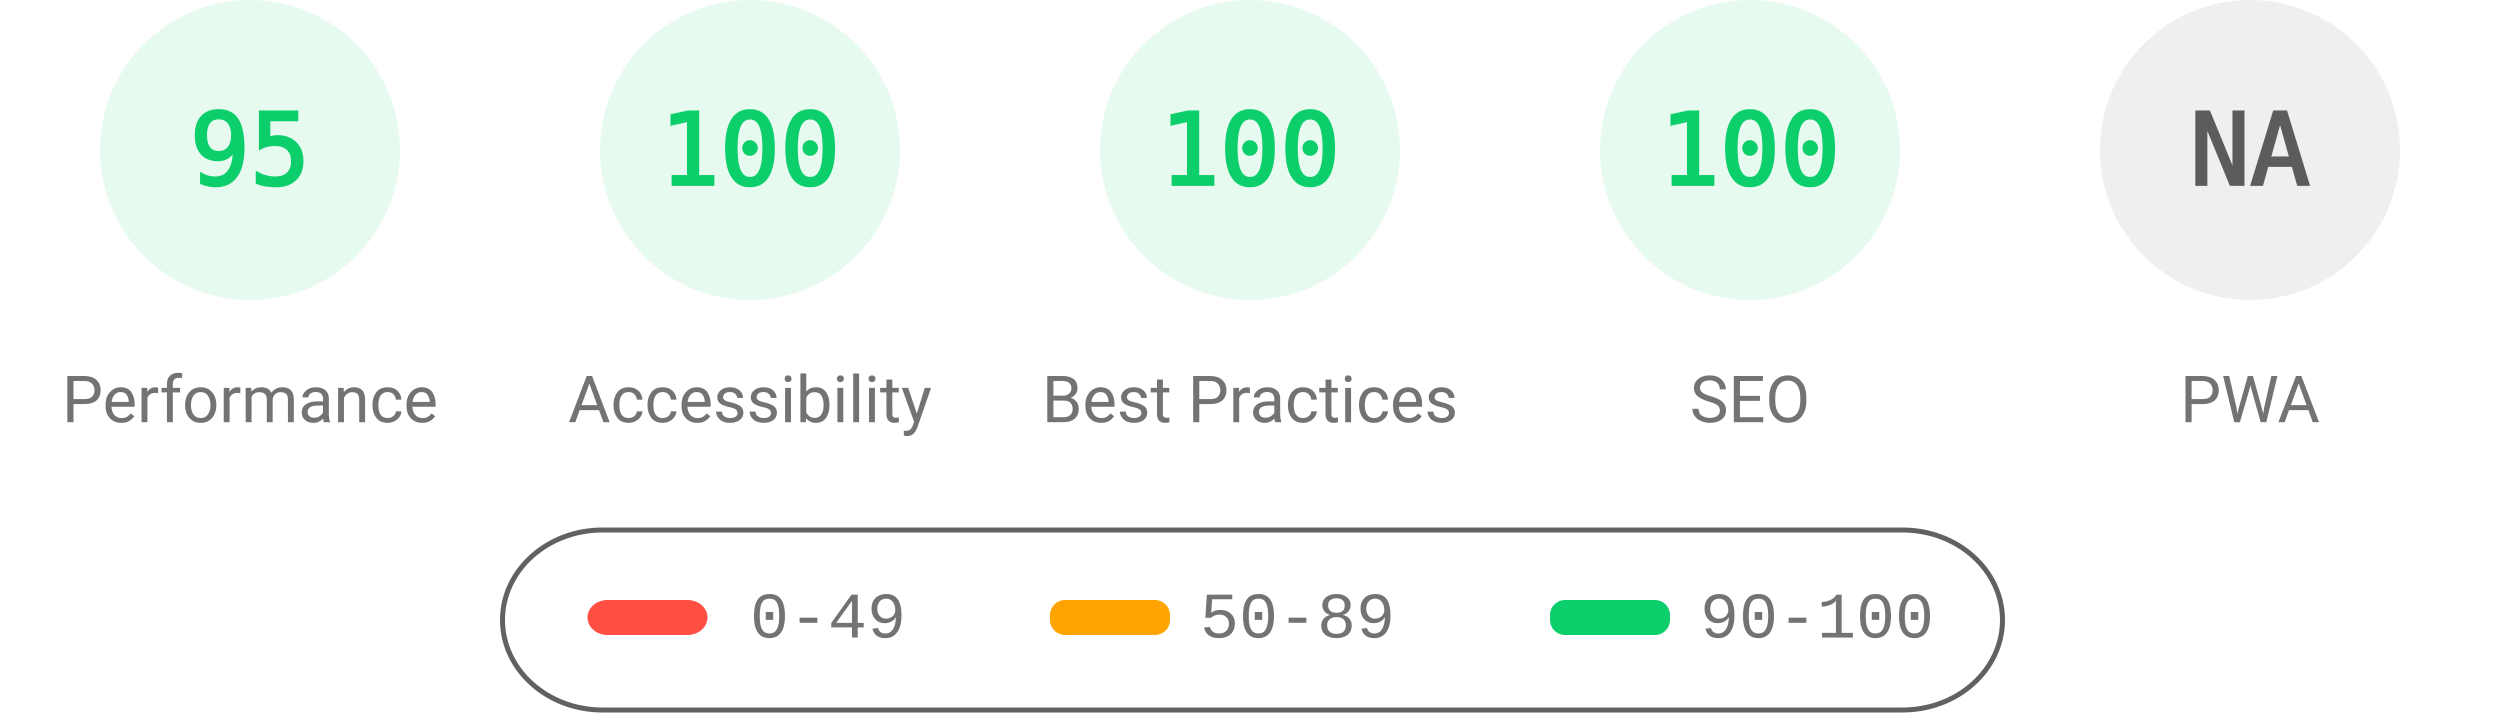
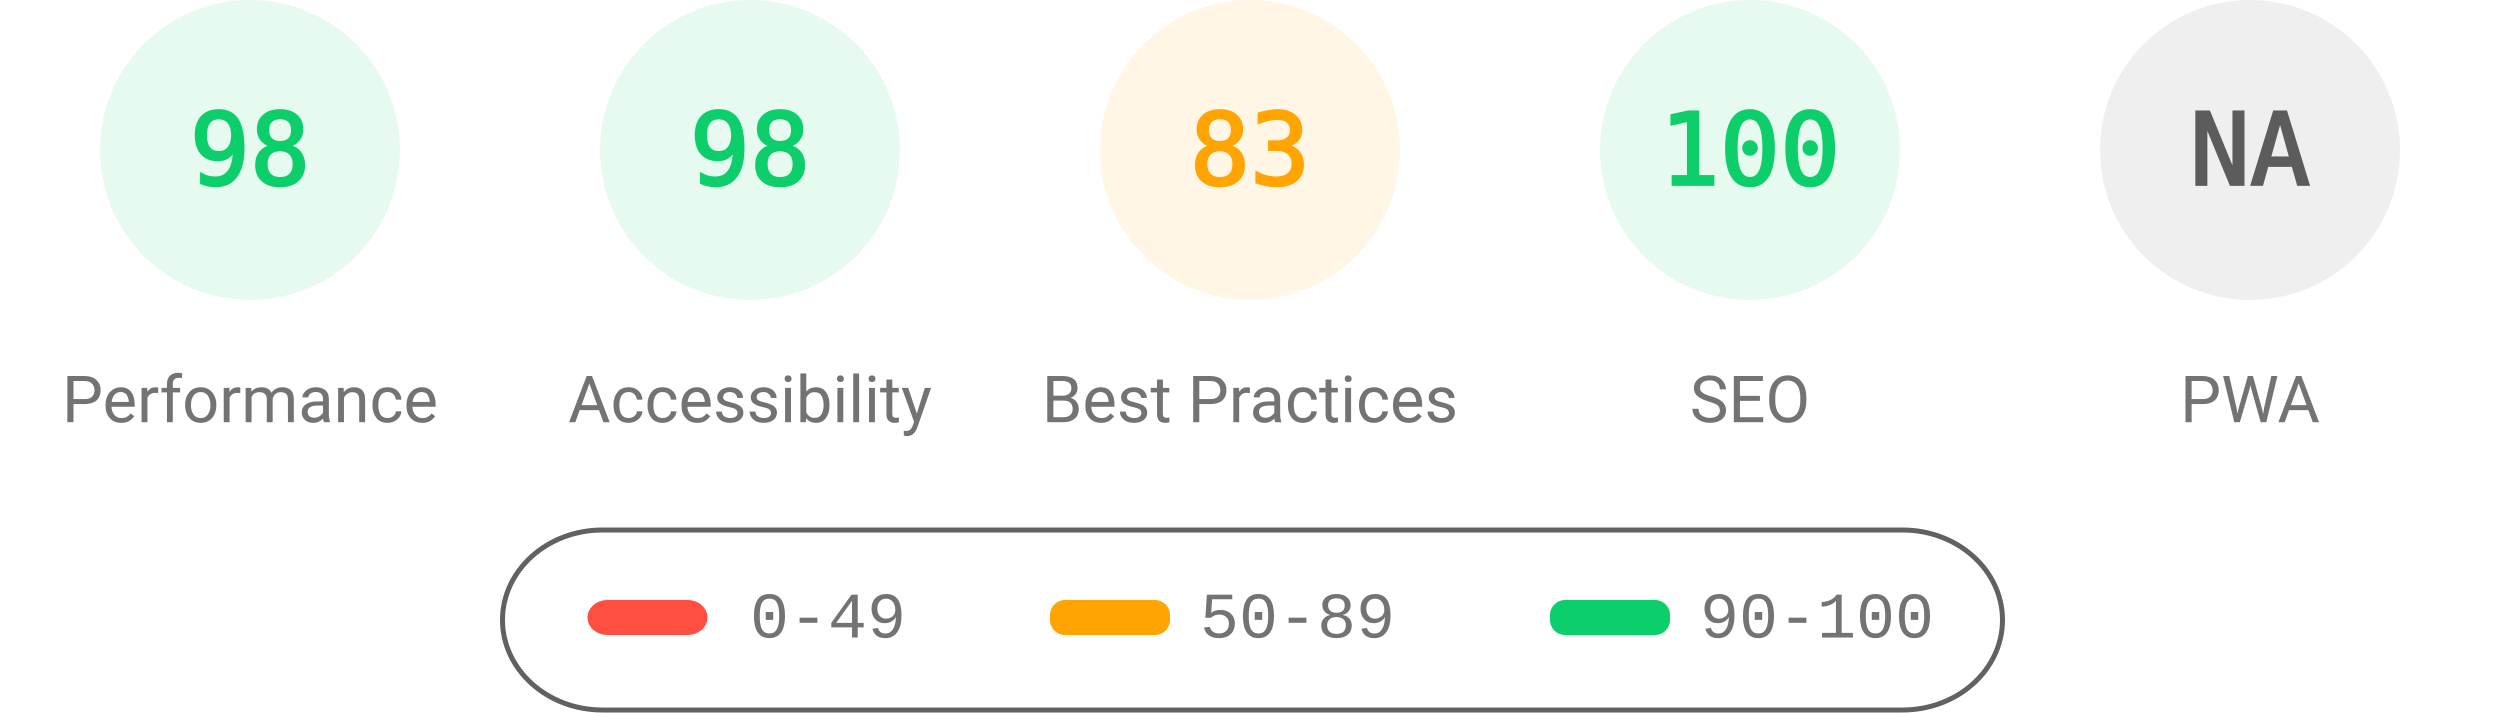
<svg xmlns="http://www.w3.org/2000/svg" fill="none" width="1000" height="285">
  <style>.gauge-base{opacity:.1}.gauge-arc{fill:none;animation-delay:250ms;stroke-linecap:round;transform:rotate(-90deg);transform-origin:100px 60px;animation:load-gauge 1s ease forwards}.guage-text{font-size:40px;font-family:monospace;text-align:center}.guage-red{color:#ff4e42;fill:#ff4e42;stroke:#ff4e42}.guage-orange{color:#ffa400;fill:#ffa400;stroke:#ffa400}.guage-green{color:#0cce6b;fill:#0cce6b;stroke:#0cce6b}.guage-undefined{color:#5c5c5c;fill:#5c5c5c;stroke:#5c5c5c}.guage-title{color:#737373;fill:#737373;stroke:none;font-size:26px;line-height:26px;font-family:Roboto,Halvetica,Arial,sans-serif}@keyframes load-gauge{from{stroke-dasharray:0 352.858}}</style>
  <svg class="guage-div guage-perf guage-green" viewBox="0 0 200 200" width="200" height="200">
    <circle class="gauge-base" r="56" cx="100" cy="60" stroke-width="8" />
-     <circle class="gauge-arc guage-arc-1" r="56" cx="100" cy="60" stroke-width="8" style="stroke-dasharray:334.265,351.858" />
-     <text class="guage-text" x="100" y="60" alignment-baseline="central" dominant-baseline="central" text-anchor="middle">95</text>
+     <circle class="gauge-arc guage-arc-1" r="56" cx="100" cy="60" stroke-width="8" style="stroke-dasharray:344.821,351.858" />
+     <text class="guage-text" x="100" y="60" alignment-baseline="central" dominant-baseline="central" text-anchor="middle">98</text>
    <text class="guage-title" x="100" y="160" alignment-baseline="central" dominant-baseline="central" text-anchor="middle">Performance</text>
  </svg>
  <svg class="guage-div guage-acc guage-green" viewBox="0 0 200 200" width="200" height="200" x="200">
    <circle class="gauge-base" r="56" cx="100" cy="60" stroke-width="8" />
-     <circle class="gauge-arc guage-arc-2" r="56" cx="100" cy="60" stroke-width="8" style="stroke-dasharray:351.858,351.858" />
-     <text class="guage-text" x="100" y="60" alignment-baseline="central" dominant-baseline="central" text-anchor="middle">100</text>
+     <circle class="gauge-arc guage-arc-2" r="56" cx="100" cy="60" stroke-width="8" style="stroke-dasharray:344.821,351.858" />
+     <text class="guage-text" x="100" y="60" alignment-baseline="central" dominant-baseline="central" text-anchor="middle">98</text>
    <text class="guage-title" x="100" y="160" alignment-baseline="central" dominant-baseline="central" text-anchor="middle">Accessibility</text>
  </svg>
-   <svg class="guage-div guage-best guage-green" viewBox="0 0 200 200" width="200" height="200" x="400">
+   <svg class="guage-div guage-best guage-orange" viewBox="0 0 200 200" width="200" height="200" x="400">
    <circle class="gauge-base" r="56" cx="100" cy="60" stroke-width="8" />
-     <circle class="gauge-arc guage-arc-3" r="56" cx="100" cy="60" stroke-width="8" style="stroke-dasharray:351.858,351.858" />
-     <text class="guage-text" x="100" y="60" alignment-baseline="central" dominant-baseline="central" text-anchor="middle">100</text>
+     <circle class="gauge-arc guage-arc-3" r="56" cx="100" cy="60" stroke-width="8" style="stroke-dasharray:292.042,351.858" />
+     <text class="guage-text" x="100" y="60" alignment-baseline="central" dominant-baseline="central" text-anchor="middle">83</text>
    <text class="guage-title" x="100" y="160" alignment-baseline="central" dominant-baseline="central" text-anchor="middle">Best Practices</text>
  </svg>
  <svg class="guage-div guage-seo guage-green" viewBox="0 0 200 200" width="200" height="200" x="600">
    <circle class="gauge-base" r="56" cx="100" cy="60" stroke-width="8" />
    <circle class="gauge-arc guage-arc-4" r="56" cx="100" cy="60" stroke-width="8" style="stroke-dasharray:351.858,351.858" />
    <text class="guage-text" x="100" y="60" alignment-baseline="central" dominant-baseline="central" text-anchor="middle">100</text>
    <text class="guage-title" x="100" y="160" alignment-baseline="central" dominant-baseline="central" text-anchor="middle">SEO</text>
  </svg>
  <svg class="guage-div guage-pwa guage-undefined" viewBox="0 0 200 200" width="200" height="200" x="800">
    <circle class="gauge-base" r="56" cx="100" cy="60" stroke-width="8" />
    <circle class="gauge-arc guage-arc-4" r="56" cx="100" cy="60" stroke-width="8" style="stroke-dasharray:351.858,351.858" />
    <text class="guage-text" x="100" y="60" alignment-baseline="central" dominant-baseline="central" text-anchor="middle">NA</text>
    <text class="guage-title" x="100" y="160" alignment-baseline="central" dominant-baseline="central" text-anchor="middle">PWA</text>
  </svg>
  <svg width="604" height="76" x="200" y="210">
    <path fill="none" id="canvas_background" d="M-1-1h604v80H-1z" />
    <rect fill-opacity="0" stroke="#616161" stroke-width="2" rx="40" id="svg_2" height="72" width="600" y="2" x="1" fill="#000" />
    <rect stroke="#000" rx="8" id="svg_3" height="14" width="48" y="30" x="35" stroke-opacity="null" stroke-width="0" fill="#ff4e42" />
    <rect stroke="#000" rx="6" id="svg_4" height="14" width="48" y="30" x="220" stroke-opacity="null" stroke-width="0" fill="#ffa400" />
    <rect stroke="#000" rx="6" id="svg_5" height="14" width="48" y="30" x="420" stroke-opacity="null" stroke-width="0" fill="#0cce6b" />
    <text xml:space="preserve" text-anchor="start" font-family="'Courier New', Courier, monospace" font-size="26" id="svg_6" y="45" x="100" stroke-opacity="null" stroke-width="0" stroke="#000" fill="#737373">0-49</text>
    <text xml:space="preserve" text-anchor="start" font-family="'Courier New', Courier, monospace" font-size="26" id="svg_7" y="45" x="280" stroke-opacity="null" stroke-width="0" stroke="#000" fill="#737373">50-89</text>
    <text xml:space="preserve" text-anchor="start" font-family="'Courier New', Courier, monospace" font-size="26" id="svg_8" y="45" x="480" stroke-opacity="null" stroke-width="0" stroke="#000" fill="#737373">90-100</text>
  </svg>
</svg>
